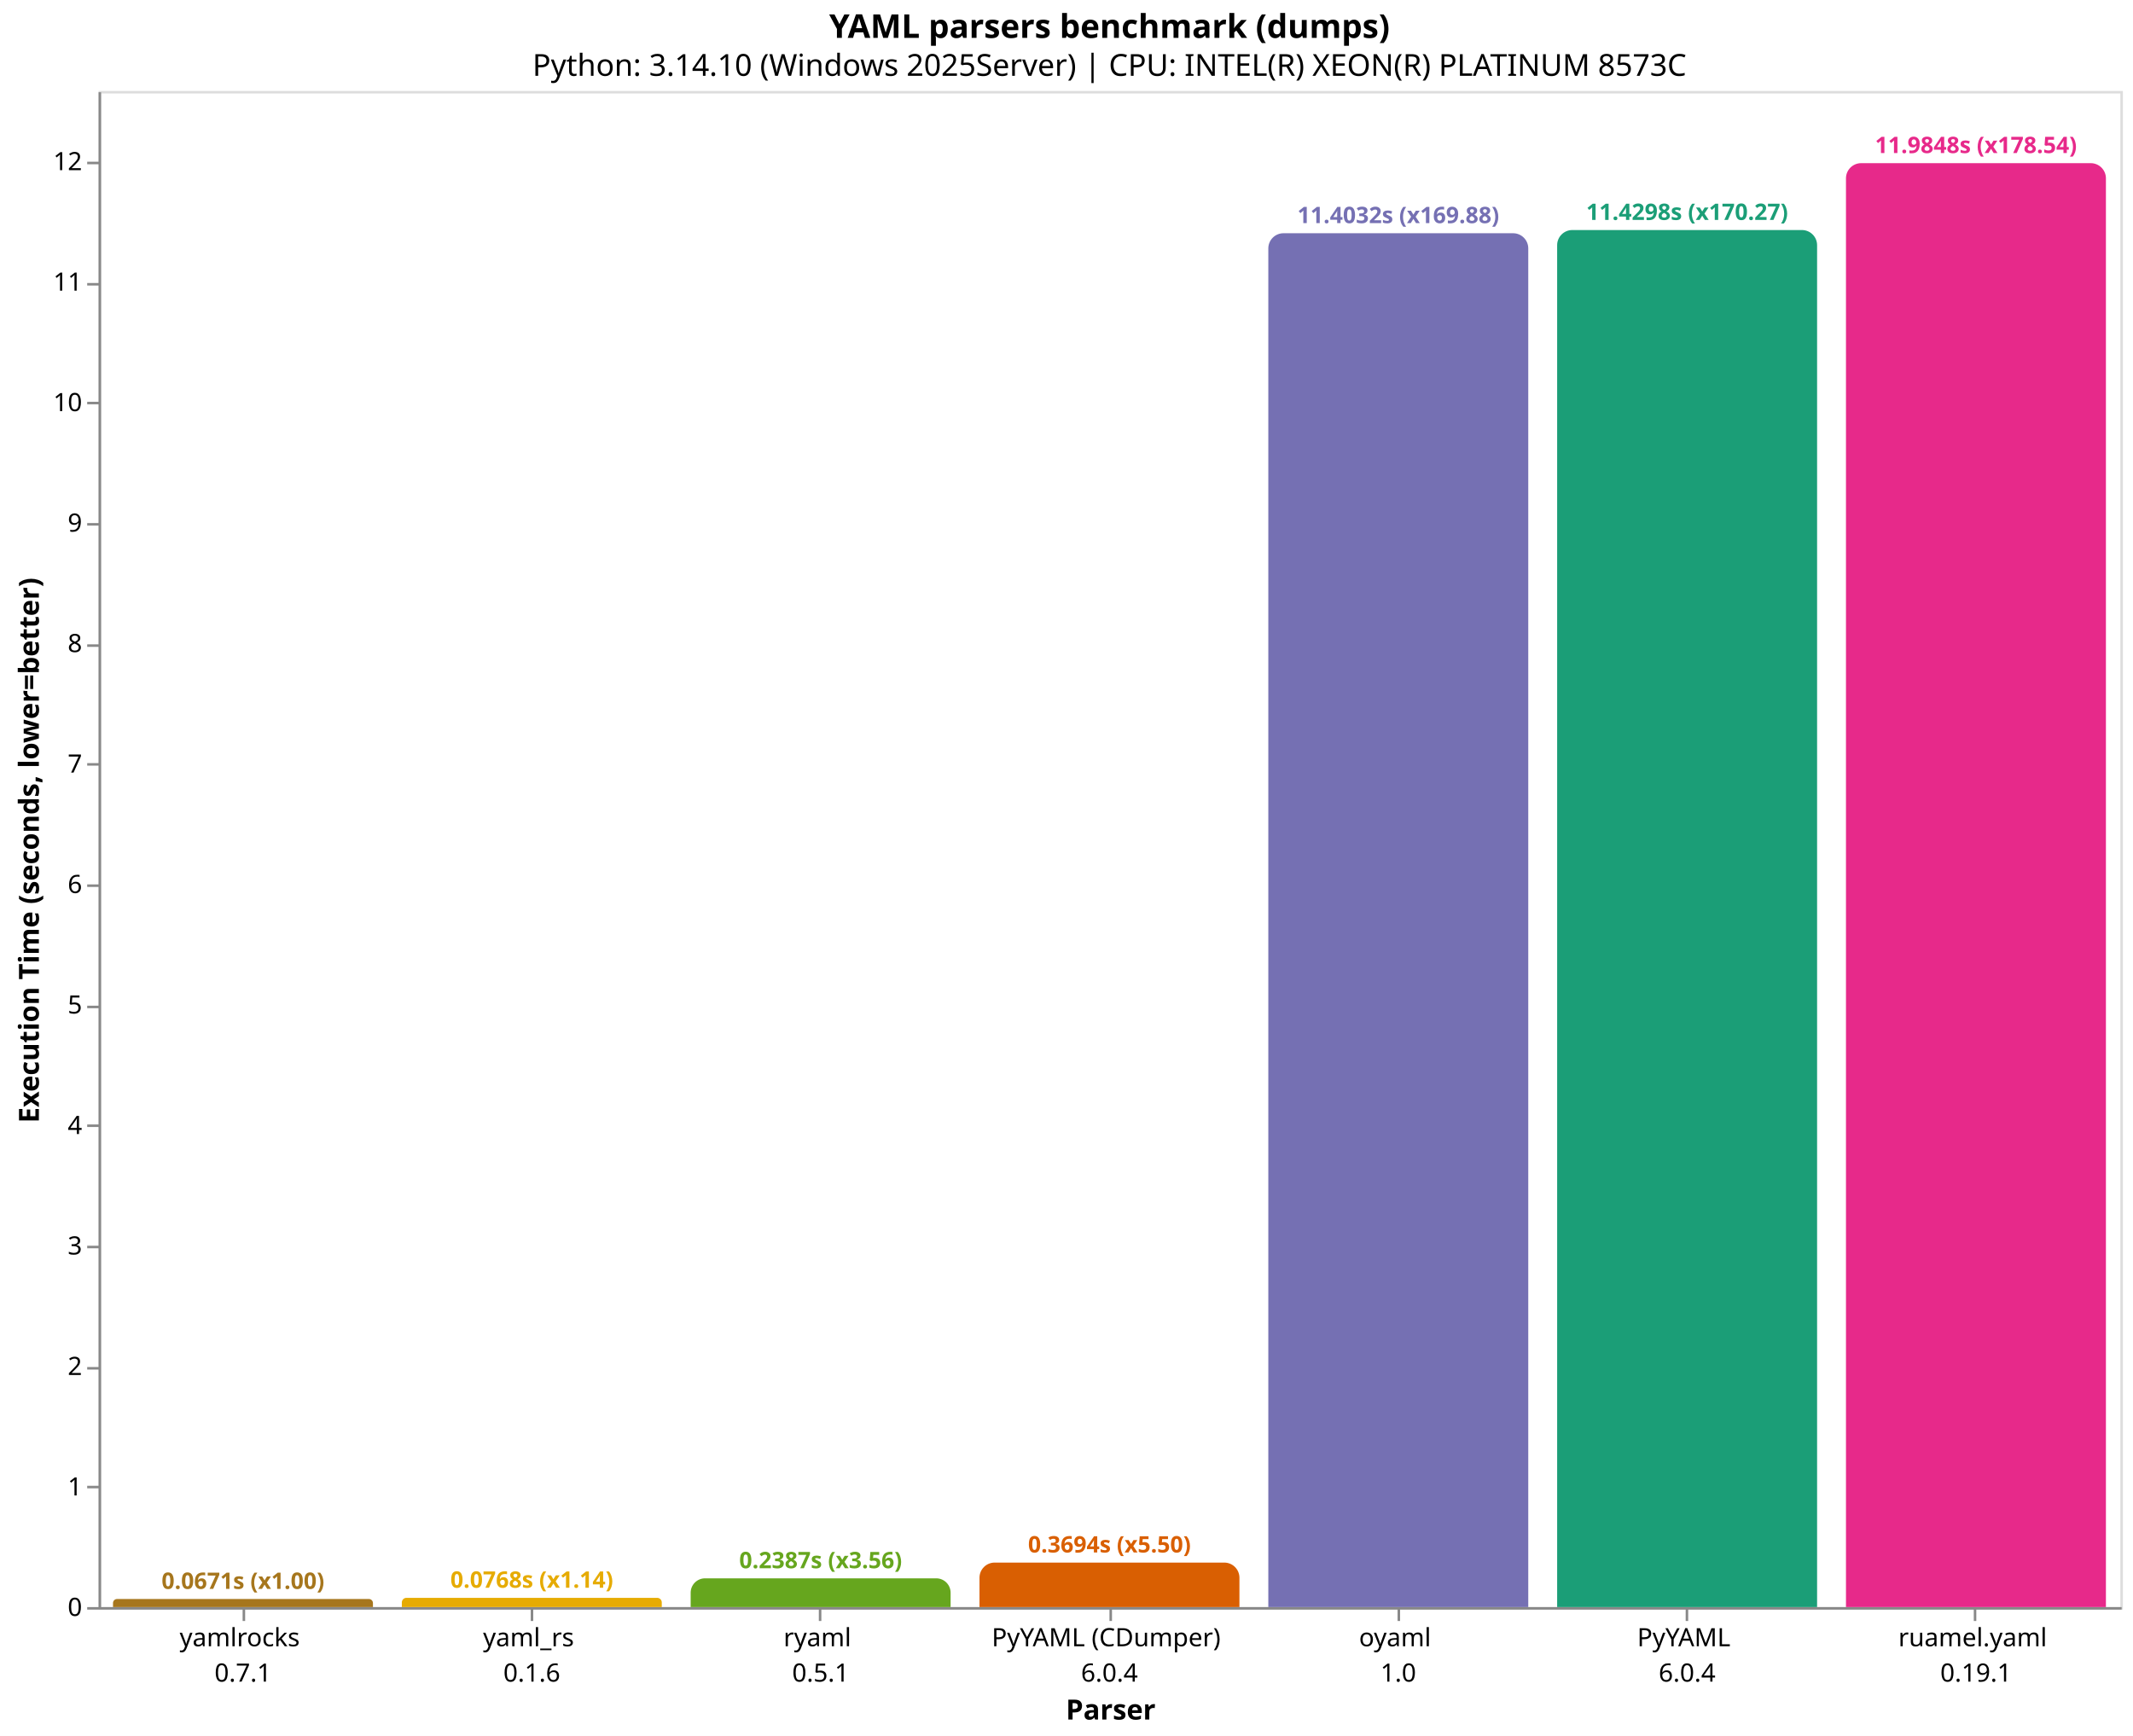
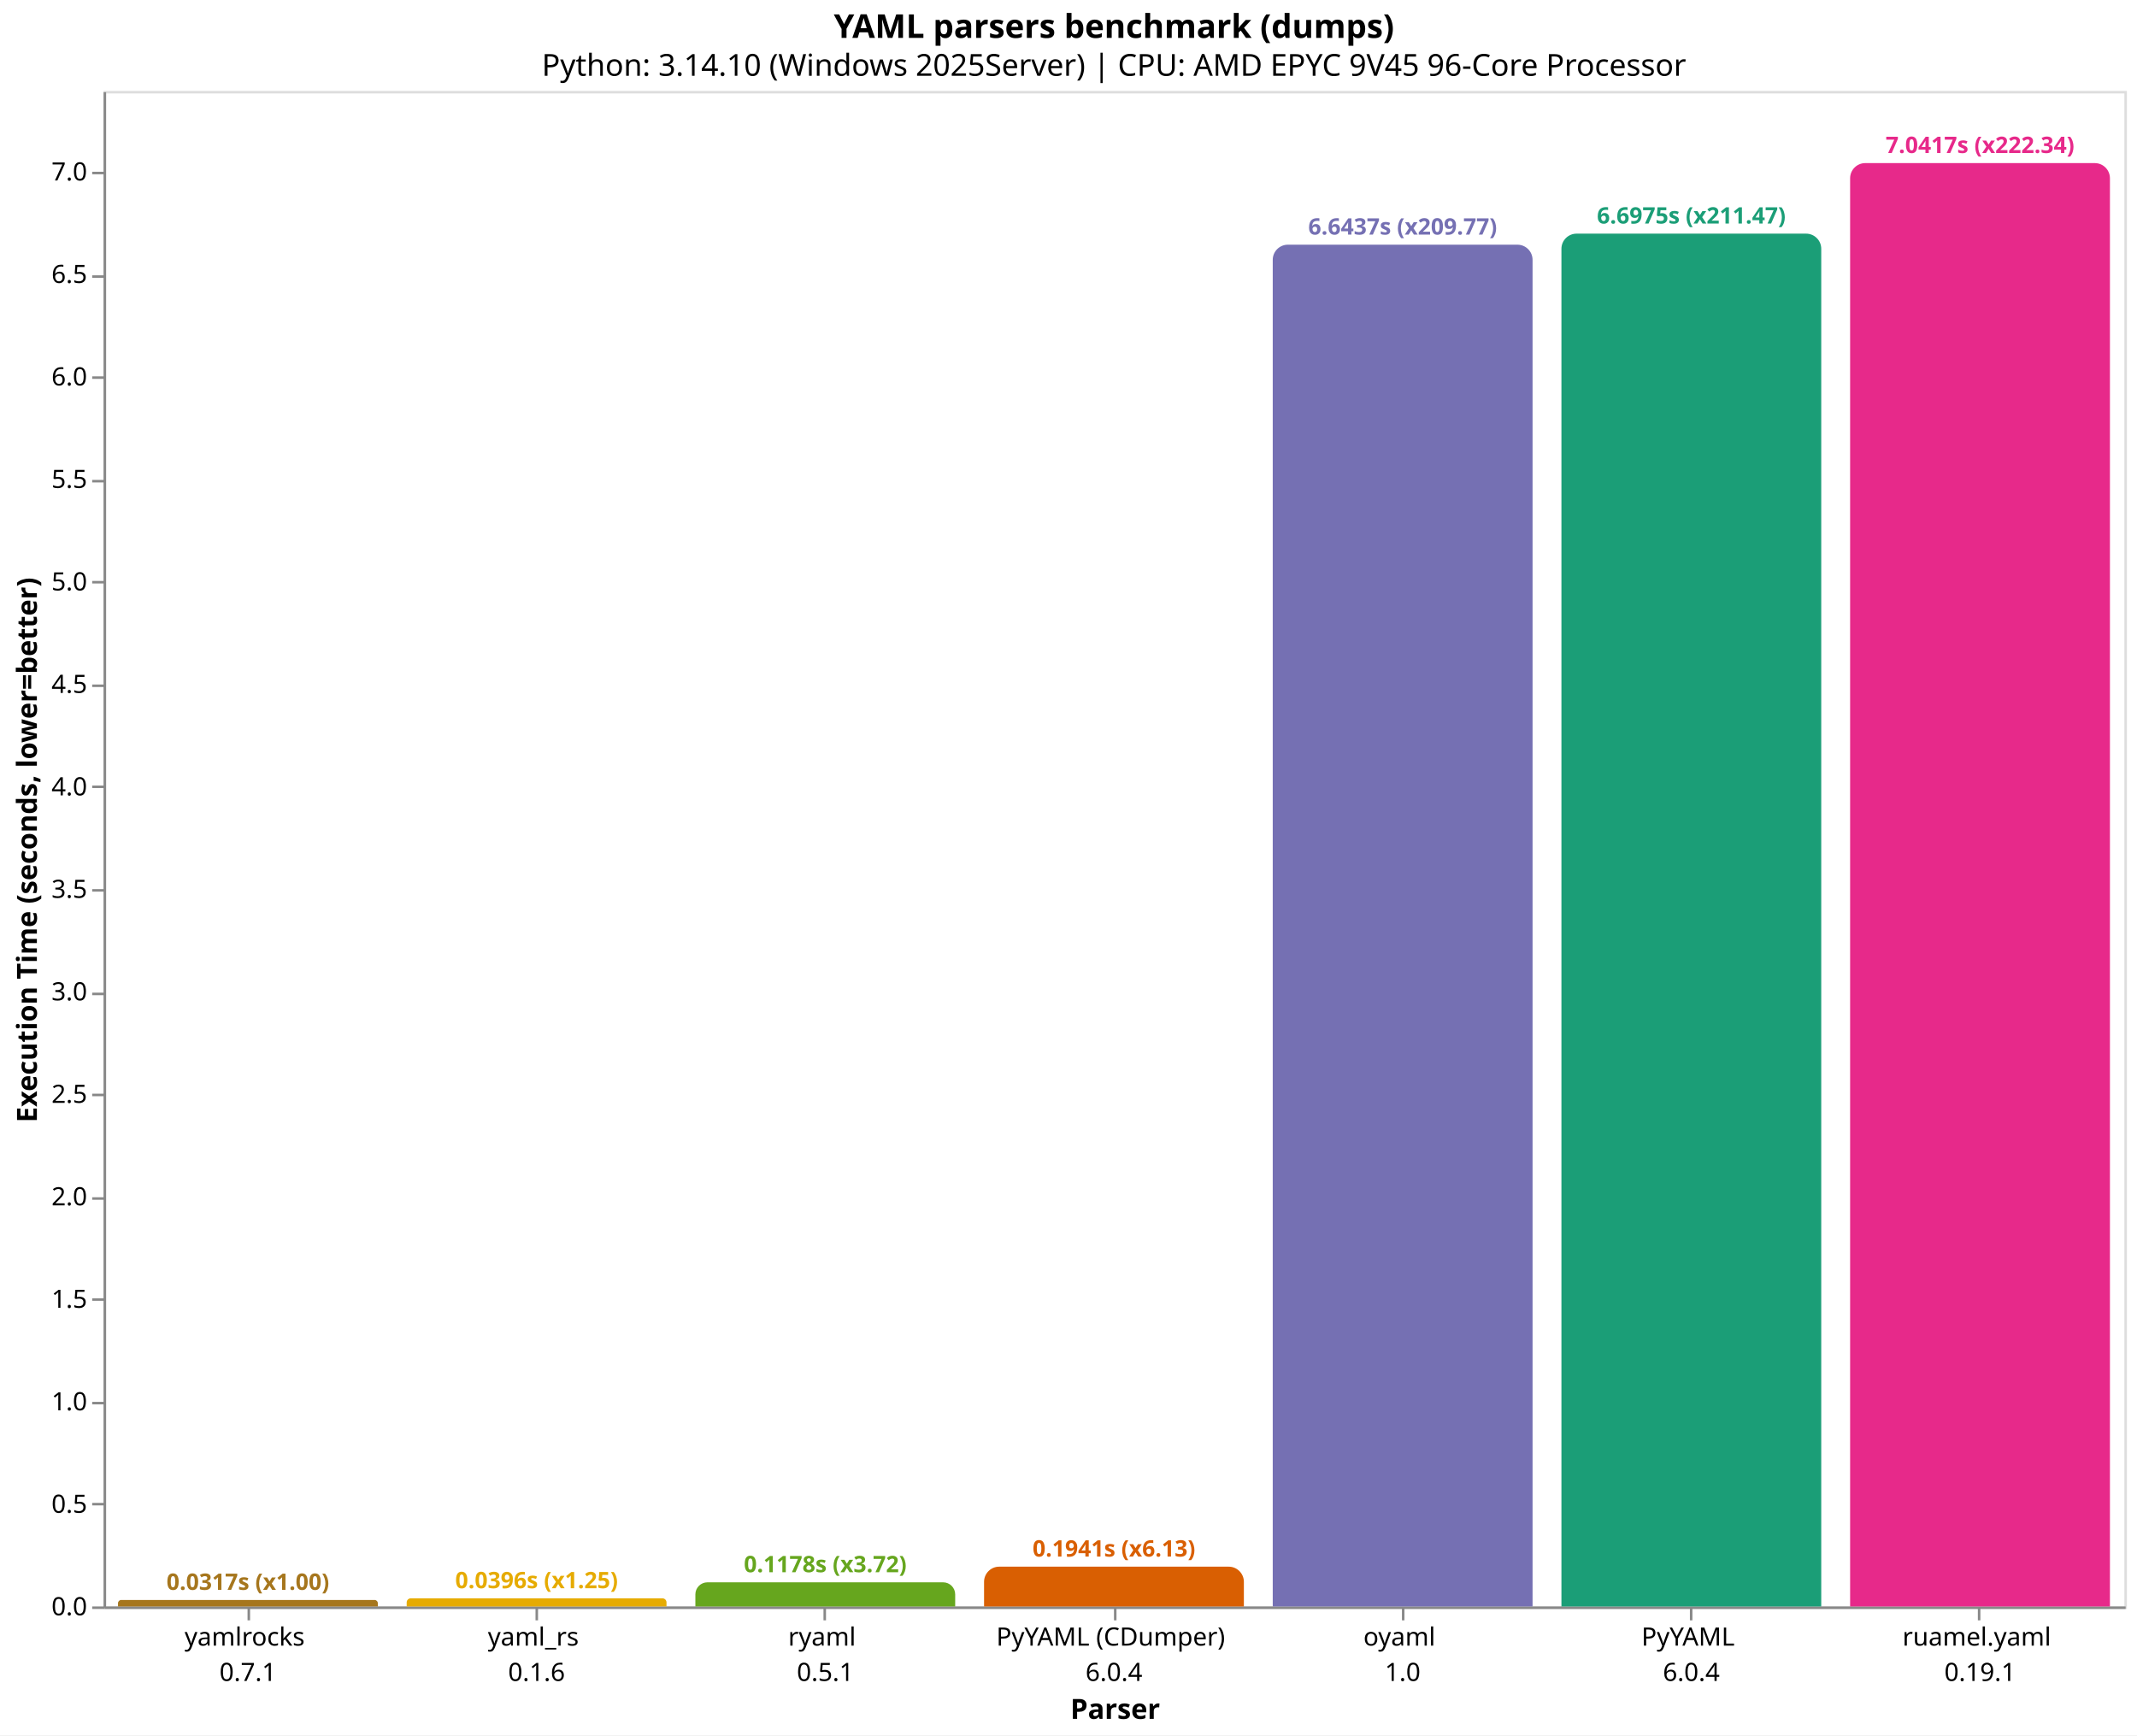
- <svg xmlns="http://www.w3.org/2000/svg" version="1.1" class="marks" width="844" height="687" viewBox="0 0 844 687">
-   <rect width="844" height="687" fill="white" />
-   <g fill="none" stroke-miterlimit="10" transform="translate(39,36)">
+ <svg xmlns="http://www.w3.org/2000/svg" version="1.1" class="marks" width="846" height="687" viewBox="0 0 846 687">
+   <rect width="846" height="687" fill="white" />
+   <g fill="none" stroke-miterlimit="10" transform="translate(41,36)">
    <g class="mark-group role-frame root" role="graphics-object" aria-roledescription="group mark container">
      <g transform="translate(0,0)">
        <path class="background" aria-hidden="true" d="M0.5,0.5h800v600h-800Z" stroke="#ddd" />
        <g>
          <g class="mark-group role-axis" role="graphics-symbol" aria-roledescription="axis" aria-label="X-axis titled 'Parser' for a discrete scale with 7 values: yamlrocks&#10;0.7.1, yaml_rs&#10;0.1.6, ryaml&#10;0.5.1, PyYAML (CDumper)&#10;6.0.4, oyaml&#10;1.0, PyYAML&#10;6.0.4, ruamel.yaml&#10;0.19.1">
            <g transform="translate(0.5,600.5)">
              <path class="background" aria-hidden="true" d="M0,0h0v0h0Z" pointer-events="none" />
              <g>
                <g class="mark-rule role-axis-tick" pointer-events="none">
                  <line transform="translate(57,0)" x2="0" y2="5" stroke="#888" stroke-width="1" opacity="1" />
                  <line transform="translate(171,0)" x2="0" y2="5" stroke="#888" stroke-width="1" opacity="1" />
                  <line transform="translate(285,0)" x2="0" y2="5" stroke="#888" stroke-width="1" opacity="1" />
                  <line transform="translate(400,0)" x2="0" y2="5" stroke="#888" stroke-width="1" opacity="1" />
                  <line transform="translate(514,0)" x2="0" y2="5" stroke="#888" stroke-width="1" opacity="1" />
                  <line transform="translate(628,0)" x2="0" y2="5" stroke="#888" stroke-width="1" opacity="1" />
                  <line transform="translate(742,0)" x2="0" y2="5" stroke="#888" stroke-width="1" opacity="1" />
                </g>
                <g class="mark-text role-axis-label" pointer-events="none">
                  <text text-anchor="middle" transform="translate(56.64286,15)" font-family="sans-serif" font-size="10px" fill="#000" opacity="1">
                    <tspan>yamlrocks</tspan>
                    <tspan x="0" dy="14">0.7.1</tspan>
                  </text>
                  <text text-anchor="middle" transform="translate(170.9286,15)" font-family="sans-serif" font-size="10px" fill="#000" opacity="1">
                    <tspan>yaml_rs</tspan>
                    <tspan x="0" dy="14">0.1.6</tspan>
                  </text>
                  <text text-anchor="middle" transform="translate(285.2143,15)" font-family="sans-serif" font-size="10px" fill="#000" opacity="1">
                    <tspan>ryaml</tspan>
                    <tspan x="0" dy="14">0.5.1</tspan>
                  </text>
                  <text text-anchor="middle" transform="translate(399.5,15)" font-family="sans-serif" font-size="10px" fill="#000" opacity="1">
                    <tspan>PyYAML (CDumper)</tspan>
                    <tspan x="0" dy="14">6.0.4</tspan>
                  </text>
                  <text text-anchor="middle" transform="translate(513.7857,15)" font-family="sans-serif" font-size="10px" fill="#000" opacity="1">
                    <tspan>oyaml</tspan>
                    <tspan x="0" dy="14">1.0</tspan>
                  </text>
                  <text text-anchor="middle" transform="translate(628.0714,15)" font-family="sans-serif" font-size="10px" fill="#000" opacity="1">
                    <tspan>PyYAML</tspan>
                    <tspan x="0" dy="14">6.0.4</tspan>
                  </text>
                  <text text-anchor="middle" transform="translate(742.3571,15)" font-family="sans-serif" font-size="10px" fill="#000" opacity="1">
                    <tspan>ruamel.yaml</tspan>
                    <tspan x="0" dy="14">0.19.1</tspan>
                  </text>
                </g>
                <g class="mark-rule role-axis-domain" pointer-events="none">
                  <line transform="translate(0,0)" x2="800" y2="0" stroke="#888" stroke-width="1" opacity="1" />
                </g>
                <g class="mark-text role-axis-title" pointer-events="none">
                  <text text-anchor="middle" transform="translate(400,44)" font-family="sans-serif" font-size="11px" font-weight="bold" fill="#000" opacity="1">Parser</text>
                </g>
              </g>
              <path class="foreground" aria-hidden="true" d="" pointer-events="none" display="none" />
            </g>
          </g>
-           <g class="mark-group role-axis" role="graphics-symbol" aria-roledescription="axis" aria-label="Y-axis titled 'Execution Time (seconds, lower=better)' for a linear scale with values from 0 to 13">
+           <g class="mark-group role-axis" role="graphics-symbol" aria-roledescription="axis" aria-label="Y-axis titled 'Execution Time (seconds, lower=better)' for a linear scale with values from 0 to 7">
            <g transform="translate(0.5,0.5)">
              <path class="background" aria-hidden="true" d="M0,0h0v0h0Z" pointer-events="none" />
              <g>
                <g class="mark-rule role-axis-tick" pointer-events="none">
                  <line transform="translate(0,600)" x2="-5" y2="0" stroke="#888" stroke-width="1" opacity="1" />
-                   <line transform="translate(0,552)" x2="-5" y2="0" stroke="#888" stroke-width="1" opacity="1" />
-                   <line transform="translate(0,505)" x2="-5" y2="0" stroke="#888" stroke-width="1" opacity="1" />
-                   <line transform="translate(0,457)" x2="-5" y2="0" stroke="#888" stroke-width="1" opacity="1" />
-                   <line transform="translate(0,409)" x2="-5" y2="0" stroke="#888" stroke-width="1" opacity="1" />
-                   <line transform="translate(0,362)" x2="-5" y2="0" stroke="#888" stroke-width="1" opacity="1" />
-                   <line transform="translate(0,314)" x2="-5" y2="0" stroke="#888" stroke-width="1" opacity="1" />
-                   <line transform="translate(0,266)" x2="-5" y2="0" stroke="#888" stroke-width="1" opacity="1" />
-                   <line transform="translate(0,219)" x2="-5" y2="0" stroke="#888" stroke-width="1" opacity="1" />
-                   <line transform="translate(0,171)" x2="-5" y2="0" stroke="#888" stroke-width="1" opacity="1" />
-                   <line transform="translate(0,123)" x2="-5" y2="0" stroke="#888" stroke-width="1" opacity="1" />
-                   <line transform="translate(0,76)" x2="-5" y2="0" stroke="#888" stroke-width="1" opacity="1" />
-                   <line transform="translate(0,28)" x2="-5" y2="0" stroke="#888" stroke-width="1" opacity="1" />
+                   <line transform="translate(0,559)" x2="-5" y2="0" stroke="#888" stroke-width="1" opacity="1" />
+                   <line transform="translate(0,519)" x2="-5" y2="0" stroke="#888" stroke-width="1" opacity="1" />
+                   <line transform="translate(0,478)" x2="-5" y2="0" stroke="#888" stroke-width="1" opacity="1" />
+                   <line transform="translate(0,438)" x2="-5" y2="0" stroke="#888" stroke-width="1" opacity="1" />
+                   <line transform="translate(0,397)" x2="-5" y2="0" stroke="#888" stroke-width="1" opacity="1" />
+                   <line transform="translate(0,357)" x2="-5" y2="0" stroke="#888" stroke-width="1" opacity="1" />
+                   <line transform="translate(0,316)" x2="-5" y2="0" stroke="#888" stroke-width="1" opacity="1" />
+                   <line transform="translate(0,275)" x2="-5" y2="0" stroke="#888" stroke-width="1" opacity="1" />
+                   <line transform="translate(0,235)" x2="-5" y2="0" stroke="#888" stroke-width="1" opacity="1" />
+                   <line transform="translate(0,194)" x2="-5" y2="0" stroke="#888" stroke-width="1" opacity="1" />
+                   <line transform="translate(0,154)" x2="-5" y2="0" stroke="#888" stroke-width="1" opacity="1" />
+                   <line transform="translate(0,113)" x2="-5" y2="0" stroke="#888" stroke-width="1" opacity="1" />
+                   <line transform="translate(0,73)" x2="-5" y2="0" stroke="#888" stroke-width="1" opacity="1" />
+                   <line transform="translate(0,32)" x2="-5" y2="0" stroke="#888" stroke-width="1" opacity="1" />
                </g>
                <g class="mark-text role-axis-label" pointer-events="none">
-                   <text text-anchor="end" transform="translate(-7,603)" font-family="sans-serif" font-size="10px" fill="#000" opacity="1">0</text>
-                   <text text-anchor="end" transform="translate(-7,555.3205)" font-family="sans-serif" font-size="10px" fill="#000" opacity="1">1</text>
-                   <text text-anchor="end" transform="translate(-7,507.6411)" font-family="sans-serif" font-size="10px" fill="#000" opacity="1">2</text>
-                   <text text-anchor="end" transform="translate(-7,459.9616)" font-family="sans-serif" font-size="10px" fill="#000" opacity="1">3</text>
-                   <text text-anchor="end" transform="translate(-7,412.2822)" font-family="sans-serif" font-size="10px" fill="#000" opacity="1">4</text>
-                   <text text-anchor="end" transform="translate(-7,364.6027)" font-family="sans-serif" font-size="10px" fill="#000" opacity="1">5</text>
-                   <text text-anchor="end" transform="translate(-7,316.9233)" font-family="sans-serif" font-size="10px" fill="#000" opacity="1">6</text>
-                   <text text-anchor="end" transform="translate(-7,269.2438)" font-family="sans-serif" font-size="10px" fill="#000" opacity="1">7</text>
-                   <text text-anchor="end" transform="translate(-7,221.5643)" font-family="sans-serif" font-size="10px" fill="#000" opacity="1">8</text>
-                   <text text-anchor="end" transform="translate(-7,173.8849)" font-family="sans-serif" font-size="10px" fill="#000" opacity="1">9</text>
-                   <text text-anchor="end" transform="translate(-7,126.2054)" font-family="sans-serif" font-size="10px" fill="#000" opacity="1">10</text>
-                   <text text-anchor="end" transform="translate(-7,78.52596)" font-family="sans-serif" font-size="10px" fill="#000" opacity="1">11</text>
-                   <text text-anchor="end" transform="translate(-7,30.84651)" font-family="sans-serif" font-size="10px" fill="#000" opacity="1">12</text>
+                   <text text-anchor="end" transform="translate(-7,603)" font-family="sans-serif" font-size="10px" fill="#000" opacity="1">0.0</text>
+                   <text text-anchor="end" transform="translate(-7,562.4253)" font-family="sans-serif" font-size="10px" fill="#000" opacity="1">0.5</text>
+                   <text text-anchor="end" transform="translate(-7,521.8505)" font-family="sans-serif" font-size="10px" fill="#000" opacity="1">1.0</text>
+                   <text text-anchor="end" transform="translate(-7,481.2758)" font-family="sans-serif" font-size="10px" fill="#000" opacity="1">1.5</text>
+                   <text text-anchor="end" transform="translate(-7,440.7011)" font-family="sans-serif" font-size="10px" fill="#000" opacity="1">2.0</text>
+                   <text text-anchor="end" transform="translate(-7,400.1263)" font-family="sans-serif" font-size="10px" fill="#000" opacity="1">2.5</text>
+                   <text text-anchor="end" transform="translate(-7,359.5516)" font-family="sans-serif" font-size="10px" fill="#000" opacity="1">3.0</text>
+                   <text text-anchor="end" transform="translate(-7,318.9768)" font-family="sans-serif" font-size="10px" fill="#000" opacity="1">3.5</text>
+                   <text text-anchor="end" transform="translate(-7,278.4021)" font-family="sans-serif" font-size="10px" fill="#000" opacity="1">4.0</text>
+                   <text text-anchor="end" transform="translate(-7,237.8274)" font-family="sans-serif" font-size="10px" fill="#000" opacity="1">4.5</text>
+                   <text text-anchor="end" transform="translate(-7,197.2526)" font-family="sans-serif" font-size="10px" fill="#000" opacity="1">5.0</text>
+                   <text text-anchor="end" transform="translate(-7,156.6779)" font-family="sans-serif" font-size="10px" fill="#000" opacity="1">5.5</text>
+                   <text text-anchor="end" transform="translate(-7,116.1032)" font-family="sans-serif" font-size="10px" fill="#000" opacity="1">6.0</text>
+                   <text text-anchor="end" transform="translate(-7,75.52843)" font-family="sans-serif" font-size="10px" fill="#000" opacity="1">6.5</text>
+                   <text text-anchor="end" transform="translate(-7,34.9537)" font-family="sans-serif" font-size="10px" fill="#000" opacity="1">7.0</text>
                </g>
                <g class="mark-rule role-axis-domain" pointer-events="none">
                  <line transform="translate(0,600)" x2="0" y2="-600" stroke="#888" stroke-width="1" opacity="1" />
                </g>
                <g class="mark-text role-axis-title" pointer-events="none">
-                   <text text-anchor="middle" transform="translate(-22.12305,300) rotate(-90) translate(0,-2)" font-family="sans-serif" font-size="11px" font-weight="bold" fill="#000" opacity="1">Execution Time (seconds, lower=better)</text>
+                   <text text-anchor="middle" transform="translate(-24.90137,300) rotate(-90) translate(0,-2)" font-family="sans-serif" font-size="11px" font-weight="bold" fill="#000" opacity="1">Execution Time (seconds, lower=better)</text>
                </g>
              </g>
              <path class="foreground" aria-hidden="true" d="" pointer-events="none" display="none" />
            </g>
          </g>
          <g class="mark-group role-scope" role="graphics-object" aria-roledescription="group mark container">
-             <g transform="translate(5.714286,596.7995)">
-               <path class="background" aria-hidden="true" d="M1.6,0L101.257,0C102.14,0,102.857,0.717,102.857,1.6L102.857,3.2C102.857,3.2,102.857,3.2,102.857,3.2L0,3.2C0,3.2,0,3.2,0,3.2L0,1.6C0,0.717,0.717,0,1.6,0Z" />
+             <g transform="translate(5.714286,597.4299)">
+               <path class="background" aria-hidden="true" d="M1.285,0L101.572,0C102.281,0,102.857,0.576,102.857,1.285L102.857,2.57C102.857,2.57,102.857,2.57,102.857,2.57L0,2.57C0,2.57,0,2.57,0,2.57L0,1.285C0,0.576,0.576,0,1.285,0Z" />
              <g clip-path="url(#clip9)">
                <g class="mark-group role-scope" role="graphics-object" aria-roledescription="group mark container">
-                   <g transform="translate(0,-596.7995)">
-                     <path class="background" aria-hidden="true" d="M0,0h102.857v0h-102.857Z" />
-                     <g>
-                       <g class="mark-rect role-mark layer_0_marks" role="graphics-object" aria-roledescription="rect mark container">
-                         <path aria-label="Parser: yamlrocks&#10;0.7.1; Execution Time (seconds, lower=better): 0.0671253333333; parser: yamlrocks; Execution Time (s): 0.0671; Slowdown: 1.00" role="graphics-symbol" aria-roledescription="bar" d="M0,596.8h102.857v3.2h-102.857Z" fill="#a6761d" />
-                       </g>
-                     </g>
-                     <path class="foreground" aria-hidden="true" d="" display="none" />
-                   </g>
-                 </g>
-               </g>
-               <path class="foreground" aria-hidden="true" d="" display="none" />
-             </g>
-             <g transform="translate(120,596.3369)">
-               <path class="background" aria-hidden="true" d="M1.832,0L101.026,0C102.036,0,102.857,0.821,102.857,1.832L102.857,3.663C102.857,3.663,102.857,3.663,102.857,3.663L0,3.663C0,3.663,0,3.663,0,3.663L0,1.832C0,0.821,0.821,0,1.832,0Z" />
+                   <g transform="translate(0,-597.4299)">
+                     <path class="background" aria-hidden="true" d="M0,0h102.857v0h-102.857Z" />
+                     <g>
+                       <g class="mark-rect role-mark layer_0_marks" role="graphics-object" aria-roledescription="rect mark container">
+                         <path aria-label="Parser: yamlrocks&#10;0.7.1; Execution Time (seconds, lower=better): 0.0316712; parser: yamlrocks; Execution Time (s): 0.0317; Slowdown: 1.00" role="graphics-symbol" aria-roledescription="bar" d="M0,597.43h102.857v2.57h-102.857Z" fill="#a6761d" />
+                       </g>
+                     </g>
+                     <path class="foreground" aria-hidden="true" d="" display="none" />
+                   </g>
+                 </g>
+               </g>
+               <path class="foreground" aria-hidden="true" d="" display="none" />
+             </g>
+             <g transform="translate(120,596.7837)">
+               <path class="background" aria-hidden="true" d="M1.608,0L101.249,0C102.137,0,102.857,0.721,102.857,1.608L102.857,3.216C102.857,3.216,102.857,3.216,102.857,3.216L0,3.216C0,3.216,0,3.216,0,3.216L0,1.608C0,0.721,0.721,0,1.608,0Z" />
              <g clip-path="url(#clip10)">
                <g class="mark-group role-scope" role="graphics-object" aria-roledescription="group mark container">
-                   <g transform="translate(0,-596.3369)">
-                     <path class="background" aria-hidden="true" d="M0,0h102.857v0h-102.857Z" />
-                     <g>
-                       <g class="mark-rect role-mark layer_0_marks" role="graphics-object" aria-roledescription="rect mark container">
-                         <path aria-label="Parser: yaml_rs&#10;0.1.6; Execution Time (seconds, lower=better): 0.0768266666667; parser: yaml_rs; Execution Time (s): 0.0768; Slowdown: 1.14" role="graphics-symbol" aria-roledescription="bar" d="M0,596.337h102.857v3.663h-102.857Z" fill="#e6ab02" />
-                       </g>
-                     </g>
-                     <path class="foreground" aria-hidden="true" d="" display="none" />
-                   </g>
-                 </g>
-               </g>
-               <path class="foreground" aria-hidden="true" d="" display="none" />
-             </g>
-             <g transform="translate(234.2857,588.6169)">
-               <path class="background" aria-hidden="true" d="M5.692,0L97.166,0C100.307,0,102.857,2.55,102.857,5.692L102.857,11.383C102.857,11.383,102.857,11.383,102.857,11.383L0,11.383C0,11.383,0,11.383,0,11.383L0,5.692C0,2.55,2.55,0,5.692,0Z" />
+                   <g transform="translate(0,-596.7837)">
+                     <path class="background" aria-hidden="true" d="M0,0h102.857v0h-102.857Z" />
+                     <g>
+                       <g class="mark-rect role-mark layer_0_marks" role="graphics-object" aria-roledescription="rect mark container">
+                         <path aria-label="Parser: yaml_rs&#10;0.1.6; Execution Time (seconds, lower=better): 0.0396346; parser: yaml_rs; Execution Time (s): 0.0396; Slowdown: 1.25" role="graphics-symbol" aria-roledescription="bar" d="M0,596.784h102.857v3.216h-102.857Z" fill="#e6ab02" />
+                       </g>
+                     </g>
+                     <path class="foreground" aria-hidden="true" d="" display="none" />
+                   </g>
+                 </g>
+               </g>
+               <path class="foreground" aria-hidden="true" d="" display="none" />
+             </g>
+             <g transform="translate(234.2857,590.4444)">
+               <path class="background" aria-hidden="true" d="M4.778,0L98.079,0C100.716,0,102.857,2.141,102.857,4.778L102.857,9.556C102.857,9.556,102.857,9.556,102.857,9.556L0,9.556C0,9.556,0,9.556,0,9.556L0,4.778C0,2.141,2.141,0,4.778,0Z" />
              <g clip-path="url(#clip11)">
                <g class="mark-group role-scope" role="graphics-object" aria-roledescription="group mark container">
-                   <g transform="translate(0,-588.6169)">
-                     <path class="background" aria-hidden="true" d="M0,0h102.857v0h-102.857Z" />
-                     <g>
-                       <g class="mark-rect role-mark layer_0_marks" role="graphics-object" aria-roledescription="rect mark container">
-                         <path aria-label="Parser: ryaml&#10;0.5.1; Execution Time (seconds, lower=better): 0.2387425; parser: ryaml; Execution Time (s): 0.2387; Slowdown: 3.56" role="graphics-symbol" aria-roledescription="bar" d="M0,588.617h102.857v11.383h-102.857Z" fill="#66a61e" />
-                       </g>
-                     </g>
-                     <path class="foreground" aria-hidden="true" d="" display="none" />
-                   </g>
-                 </g>
-               </g>
-               <path class="foreground" aria-hidden="true" d="" display="none" />
-             </g>
-             <g transform="translate(348.5714,582.3852)">
-               <path class="background" aria-hidden="true" d="M6,0L96.857,0C100.169,0,102.857,2.689,102.857,6L102.857,17.615C102.857,17.615,102.857,17.615,102.857,17.615L0,17.615C0,17.615,0,17.615,0,17.615L0,6C0,2.689,2.689,0,6,0Z" />
+                   <g transform="translate(0,-590.4444)">
+                     <path class="background" aria-hidden="true" d="M0,0h102.857v0h-102.857Z" />
+                     <g>
+                       <g class="mark-rect role-mark layer_0_marks" role="graphics-object" aria-roledescription="rect mark container">
+                         <path aria-label="Parser: ryaml&#10;0.5.1; Execution Time (seconds, lower=better): 0.117752633333; parser: ryaml; Execution Time (s): 0.1178; Slowdown: 3.72" role="graphics-symbol" aria-roledescription="bar" d="M0,590.444h102.857v9.556h-102.857Z" fill="#66a61e" />
+                       </g>
+                     </g>
+                     <path class="foreground" aria-hidden="true" d="" display="none" />
+                   </g>
+                 </g>
+               </g>
+               <path class="foreground" aria-hidden="true" d="" display="none" />
+             </g>
+             <g transform="translate(348.5714,584.252)">
+               <path class="background" aria-hidden="true" d="M6,0L96.857,0C100.169,0,102.857,2.689,102.857,6L102.857,15.748C102.857,15.748,102.857,15.748,102.857,15.748L0,15.748C0,15.748,0,15.748,0,15.748L0,6C0,2.689,2.689,0,6,0Z" />
              <g clip-path="url(#clip12)">
                <g class="mark-group role-scope" role="graphics-object" aria-roledescription="group mark container">
-                   <g transform="translate(0,-582.3852)">
-                     <path class="background" aria-hidden="true" d="M0,0h102.857v0h-102.857Z" />
-                     <g>
-                       <g class="mark-rect role-mark layer_0_marks" role="graphics-object" aria-roledescription="rect mark container">
-                         <path aria-label="Parser: PyYAML (CDumper)&#10;6.0.4; Execution Time (seconds, lower=better): 0.3694412; parser: PyYAML (CDumper); Execution Time (s): 0.3694; Slowdown: 5.50" role="graphics-symbol" aria-roledescription="bar" d="M0,582.385h102.857v17.615h-102.857Z" fill="#d95f02" />
-                       </g>
-                     </g>
-                     <path class="foreground" aria-hidden="true" d="" display="none" />
-                   </g>
-                 </g>
-               </g>
-               <path class="foreground" aria-hidden="true" d="" display="none" />
-             </g>
-             <g transform="translate(462.8571,56.30225)">
-               <path class="background" aria-hidden="true" d="M6,0L96.857,0C100.169,0,102.857,2.689,102.857,6L102.857,543.698C102.857,543.698,102.857,543.698,102.857,543.698L0,543.698C0,543.698,0,543.698,0,543.698L0,6C0,2.689,2.689,0,6,0Z" />
+                   <g transform="translate(0,-584.252)">
+                     <path class="background" aria-hidden="true" d="M0,0h102.857v0h-102.857Z" />
+                     <g>
+                       <g class="mark-rect role-mark layer_0_marks" role="graphics-object" aria-roledescription="rect mark container">
+                         <path aria-label="Parser: PyYAML (CDumper)&#10;6.0.4; Execution Time (seconds, lower=better): 0.194062133333; parser: PyYAML (CDumper); Execution Time (s): 0.1941; Slowdown: 6.13" role="graphics-symbol" aria-roledescription="bar" d="M0,584.252h102.857v15.748h-102.857Z" fill="#d95f02" />
+                       </g>
+                     </g>
+                     <path class="foreground" aria-hidden="true" d="" display="none" />
+                   </g>
+                 </g>
+               </g>
+               <path class="foreground" aria-hidden="true" d="" display="none" />
+             </g>
+             <g transform="translate(462.8571,60.87102)">
+               <path class="background" aria-hidden="true" d="M6,0L96.857,0C100.169,0,102.857,2.689,102.857,6L102.857,539.129C102.857,539.129,102.857,539.129,102.857,539.129L0,539.129C0,539.129,0,539.129,0,539.129L0,6C0,2.689,2.689,0,6,0Z" />
              <g clip-path="url(#clip13)">
                <g class="mark-group role-scope" role="graphics-object" aria-roledescription="group mark container">
-                   <g transform="translate(0,-56.30225)">
-                     <path class="background" aria-hidden="true" d="M0,0h102.857v0h-102.857Z" />
-                     <g>
-                       <g class="mark-rect role-mark layer_0_marks" role="graphics-object" aria-roledescription="rect mark container">
-                         <path aria-label="Parser: oyaml&#10;1.0; Execution Time (seconds, lower=better): 11.4031864667; parser: oyaml; Execution Time (s): 11.4032; Slowdown: 169.88" role="graphics-symbol" aria-roledescription="bar" d="M0,56.302h102.857v543.698h-102.857Z" fill="#7570b3" />
-                       </g>
-                     </g>
-                     <path class="foreground" aria-hidden="true" d="" display="none" />
-                   </g>
-                 </g>
-               </g>
-               <path class="foreground" aria-hidden="true" d="" display="none" />
-             </g>
-             <g transform="translate(577.1429,55.03548)">
-               <path class="background" aria-hidden="true" d="M6,0L96.857,0C100.169,0,102.857,2.689,102.857,6L102.857,544.965C102.857,544.965,102.857,544.965,102.857,544.965L0,544.965C0,544.965,0,544.965,0,544.965L0,6C0,2.689,2.689,0,6,0Z" />
+                   <g transform="translate(0,-60.87102)">
+                     <path class="background" aria-hidden="true" d="M0,0h102.857v0h-102.857Z" />
+                     <g>
+                       <g class="mark-rect role-mark layer_0_marks" role="graphics-object" aria-roledescription="rect mark container">
+                         <path aria-label="Parser: oyaml&#10;1.0; Execution Time (seconds, lower=better): 6.6436536; parser: oyaml; Execution Time (s): 6.6437; Slowdown: 209.77" role="graphics-symbol" aria-roledescription="bar" d="M0,60.871h102.857v539.129h-102.857Z" fill="#7570b3" />
+                       </g>
+                     </g>
+                     <path class="foreground" aria-hidden="true" d="" display="none" />
+                   </g>
+                 </g>
+               </g>
+               <path class="foreground" aria-hidden="true" d="" display="none" />
+             </g>
+             <g transform="translate(577.1429,56.50116)">
+               <path class="background" aria-hidden="true" d="M6,0L96.857,0C100.169,0,102.857,2.689,102.857,6L102.857,543.499C102.857,543.499,102.857,543.499,102.857,543.499L0,543.499C0,543.499,0,543.499,0,543.499L0,6C0,2.689,2.689,0,6,0Z" />
              <g clip-path="url(#clip14)">
                <g class="mark-group role-scope" role="graphics-object" aria-roledescription="group mark container">
-                   <g transform="translate(0,-55.03548)">
-                     <path class="background" aria-hidden="true" d="M0,0h102.857v0h-102.857Z" />
-                     <g>
-                       <g class="mark-rect role-mark layer_0_marks" role="graphics-object" aria-roledescription="rect mark container">
-                         <path aria-label="Parser: PyYAML&#10;6.0.4; Execution Time (seconds, lower=better): 11.4297549; parser: PyYAML; Execution Time (s): 11.4298; Slowdown: 170.27" role="graphics-symbol" aria-roledescription="bar" d="M0,55.035h102.857v544.965h-102.857Z" fill="#1b9e77" />
+                   <g transform="translate(0,-56.50116)">
+                     <path class="background" aria-hidden="true" d="M0,0h102.857v0h-102.857Z" />
+                     <g>
+                       <g class="mark-rect role-mark layer_0_marks" role="graphics-object" aria-roledescription="rect mark container">
+                         <path aria-label="Parser: PyYAML&#10;6.0.4; Execution Time (seconds, lower=better): 6.69750303333; parser: PyYAML; Execution Time (s): 6.6975; Slowdown: 211.47" role="graphics-symbol" aria-roledescription="bar" d="M0,56.501h102.857v543.499h-102.857Z" fill="#1b9e77" />
                      </g>
                    </g>
                    <path class="foreground" aria-hidden="true" d="" display="none" />
                  </g>
                </g>
              </g>
              <path class="foreground" aria-hidden="true" d="" display="none" />
            </g>
            <g transform="translate(691.4286,28.57143)">
              <path class="background" aria-hidden="true" d="M6,0L96.857,0C100.169,0,102.857,2.689,102.857,6L102.857,571.429C102.857,571.429,102.857,571.429,102.857,571.429L0,571.429C0,571.429,0,571.429,0,571.429L0,6C0,2.689,2.689,0,6,0Z" />
              <g clip-path="url(#clip15)">
                <g class="mark-group role-scope" role="graphics-object" aria-roledescription="group mark container">
                  <g transform="translate(0,-28.57143)">
                    <path class="background" aria-hidden="true" d="M0,0h102.857v0h-102.857Z" />
                    <g>
                      <g class="mark-rect role-mark layer_0_marks" role="graphics-object" aria-roledescription="rect mark container">
-                         <path aria-label="Parser: ruamel.yaml&#10;0.19.1; Execution Time (seconds, lower=better): 11.9847959333; parser: ruamel.yaml; Execution Time (s): 11.9848; Slowdown: 178.54" role="graphics-symbol" aria-roledescription="bar" d="M0,28.571h102.857v571.429h-102.857Z" fill="#e7298a" />
+                         <path aria-label="Parser: ruamel.yaml&#10;0.19.1; Execution Time (seconds, lower=better): 7.04167946667; parser: ruamel.yaml; Execution Time (s): 7.0417; Slowdown: 222.34" role="graphics-symbol" aria-roledescription="bar" d="M0,28.571h102.857v571.429h-102.857Z" fill="#e7298a" />
                      </g>
                    </g>
                    <path class="foreground" aria-hidden="true" d="" display="none" />
                  </g>
                </g>
              </g>
              <path class="foreground" aria-hidden="true" d="" display="none" />
            </g>
          </g>
          <g class="mark-text role-mark layer_1_marks" role="graphics-object" aria-roledescription="text mark container">
-             <text aria-label="Parser: yamlrocks&#10;0.7.1; Execution Time (seconds, lower=better): 0.0671253333333; parser: yamlrocks; label: 0.0671s (x1.00); Execution Time (s): 0.0671; Slowdown: 1.00" role="graphics-symbol" aria-roledescription="text mark" text-anchor="middle" transform="translate(57.14286,592.7995)" font-family="sans-serif" font-size="9px" font-weight="bold" fill="#a6761d">0.0671s (x1.00)</text>
-             <text aria-label="Parser: yaml_rs&#10;0.1.6; Execution Time (seconds, lower=better): 0.0768266666667; parser: yaml_rs; label: 0.0768s (x1.14); Execution Time (s): 0.0768; Slowdown: 1.14" role="graphics-symbol" aria-roledescription="text mark" text-anchor="middle" transform="translate(171.4286,592.3369)" font-family="sans-serif" font-size="9px" font-weight="bold" fill="#e6ab02">0.0768s (x1.14)</text>
-             <text aria-label="Parser: ryaml&#10;0.5.1; Execution Time (seconds, lower=better): 0.2387425; parser: ryaml; label: 0.2387s (x3.56); Execution Time (s): 0.2387; Slowdown: 3.56" role="graphics-symbol" aria-roledescription="text mark" text-anchor="middle" transform="translate(285.7143,584.6169)" font-family="sans-serif" font-size="9px" font-weight="bold" fill="#66a61e">0.2387s (x3.56)</text>
-             <text aria-label="Parser: PyYAML (CDumper)&#10;6.0.4; Execution Time (seconds, lower=better): 0.3694412; parser: PyYAML (CDumper); label: 0.3694s (x5.50); Execution Time (s): 0.3694; Slowdown: 5.50" role="graphics-symbol" aria-roledescription="text mark" text-anchor="middle" transform="translate(400,578.3852)" font-family="sans-serif" font-size="9px" font-weight="bold" fill="#d95f02">0.3694s (x5.50)</text>
-             <text aria-label="Parser: oyaml&#10;1.0; Execution Time (seconds, lower=better): 11.4031864667; parser: oyaml; label: 11.4032s (x169.88); Execution Time (s): 11.4032; Slowdown: 169.88" role="graphics-symbol" aria-roledescription="text mark" text-anchor="middle" transform="translate(514.2857,52.30225)" font-family="sans-serif" font-size="9px" font-weight="bold" fill="#7570b3">11.4032s (x169.88)</text>
-             <text aria-label="Parser: PyYAML&#10;6.0.4; Execution Time (seconds, lower=better): 11.4297549; parser: PyYAML; label: 11.4298s (x170.27); Execution Time (s): 11.4298; Slowdown: 170.27" role="graphics-symbol" aria-roledescription="text mark" text-anchor="middle" transform="translate(628.5714,51.03548)" font-family="sans-serif" font-size="9px" font-weight="bold" fill="#1b9e77">11.4298s (x170.27)</text>
-             <text aria-label="Parser: ruamel.yaml&#10;0.19.1; Execution Time (seconds, lower=better): 11.9847959333; parser: ruamel.yaml; label: 11.9848s (x178.54); Execution Time (s): 11.9848; Slowdown: 178.54" role="graphics-symbol" aria-roledescription="text mark" text-anchor="middle" transform="translate(742.8571,24.57143)" font-family="sans-serif" font-size="9px" font-weight="bold" fill="#e7298a">11.9848s (x178.54)</text>
+             <text aria-label="Parser: yamlrocks&#10;0.7.1; Execution Time (seconds, lower=better): 0.0316712; parser: yamlrocks; label: 0.0317s (x1.00); Execution Time (s): 0.0317; Slowdown: 1.00" role="graphics-symbol" aria-roledescription="text mark" text-anchor="middle" transform="translate(57.14286,593.4299)" font-family="sans-serif" font-size="9px" font-weight="bold" fill="#a6761d">0.0317s (x1.00)</text>
+             <text aria-label="Parser: yaml_rs&#10;0.1.6; Execution Time (seconds, lower=better): 0.0396346; parser: yaml_rs; label: 0.0396s (x1.25); Execution Time (s): 0.0396; Slowdown: 1.25" role="graphics-symbol" aria-roledescription="text mark" text-anchor="middle" transform="translate(171.4286,592.7837)" font-family="sans-serif" font-size="9px" font-weight="bold" fill="#e6ab02">0.0396s (x1.25)</text>
+             <text aria-label="Parser: ryaml&#10;0.5.1; Execution Time (seconds, lower=better): 0.117752633333; parser: ryaml; label: 0.1178s (x3.72); Execution Time (s): 0.1178; Slowdown: 3.72" role="graphics-symbol" aria-roledescription="text mark" text-anchor="middle" transform="translate(285.7143,586.4444)" font-family="sans-serif" font-size="9px" font-weight="bold" fill="#66a61e">0.1178s (x3.72)</text>
+             <text aria-label="Parser: PyYAML (CDumper)&#10;6.0.4; Execution Time (seconds, lower=better): 0.194062133333; parser: PyYAML (CDumper); label: 0.1941s (x6.13); Execution Time (s): 0.1941; Slowdown: 6.13" role="graphics-symbol" aria-roledescription="text mark" text-anchor="middle" transform="translate(400,580.252)" font-family="sans-serif" font-size="9px" font-weight="bold" fill="#d95f02">0.1941s (x6.13)</text>
+             <text aria-label="Parser: oyaml&#10;1.0; Execution Time (seconds, lower=better): 6.6436536; parser: oyaml; label: 6.6437s (x209.77); Execution Time (s): 6.6437; Slowdown: 209.77" role="graphics-symbol" aria-roledescription="text mark" text-anchor="middle" transform="translate(514.2857,56.87102)" font-family="sans-serif" font-size="9px" font-weight="bold" fill="#7570b3">6.6437s (x209.77)</text>
+             <text aria-label="Parser: PyYAML&#10;6.0.4; Execution Time (seconds, lower=better): 6.69750303333; parser: PyYAML; label: 6.6975s (x211.47); Execution Time (s): 6.6975; Slowdown: 211.47" role="graphics-symbol" aria-roledescription="text mark" text-anchor="middle" transform="translate(628.5714,52.50116)" font-family="sans-serif" font-size="9px" font-weight="bold" fill="#1b9e77">6.6975s (x211.47)</text>
+             <text aria-label="Parser: ruamel.yaml&#10;0.19.1; Execution Time (seconds, lower=better): 7.04167946667; parser: ruamel.yaml; label: 7.0417s (x222.34); Execution Time (s): 7.0417; Slowdown: 222.34" role="graphics-symbol" aria-roledescription="text mark" text-anchor="middle" transform="translate(742.8571,24.57143)" font-family="sans-serif" font-size="9px" font-weight="bold" fill="#e7298a">7.0417s (x222.34)</text>
          </g>
          <g class="mark-group role-title">
            <g transform="translate(400,-31)">
              <path class="background" aria-hidden="true" d="M0,0h0v0h0Z" pointer-events="none" />
              <g>
                <g class="mark-text role-title-text" role="graphics-symbol" aria-roledescription="title" aria-label="Title text 'YAML parsers benchmark (dumps)'" pointer-events="none">
                  <text text-anchor="middle" transform="translate(0,10)" font-family="sans-serif" font-size="13px" font-weight="bold" fill="#000" opacity="1">YAML parsers benchmark (dumps)</text>
                </g>
-                 <g class="mark-text role-title-subtitle" role="graphics-symbol" aria-roledescription="subtitle" aria-label="Subtitle text 'Python: 3.14.10 (Windows 2025Server) | CPU: INTEL(R) XEON(R) PLATINUM 8573C'" pointer-events="none">
-                   <text text-anchor="middle" transform="translate(0,25)" font-family="sans-serif" font-size="12px" fill="#000" opacity="1">Python: 3.14.10 (Windows 2025Server) | CPU: INTEL(R) XEON(R) PLATINUM 8573C</text>
+                 <g class="mark-text role-title-subtitle" role="graphics-symbol" aria-roledescription="subtitle" aria-label="Subtitle text 'Python: 3.14.10 (Windows 2025Server) | CPU: AMD EPYC 9V45 96-Core Processor'" pointer-events="none">
+                   <text text-anchor="middle" transform="translate(0,25)" font-family="sans-serif" font-size="12px" fill="#000" opacity="1">Python: 3.14.10 (Windows 2025Server) | CPU: AMD EPYC 9V45 96-Core Processor</text>
                </g>
              </g>
              <path class="foreground" aria-hidden="true" d="" pointer-events="none" display="none" />
            </g>
          </g>
        </g>
        <path class="foreground" aria-hidden="true" d="" display="none" />
      </g>
    </g>
  </g>
  <defs>
    <clipPath id="clip9">
-       <path d="M1.6,0L101.257,0C102.14,0,102.857,0.717,102.857,1.6L102.857,3.2C102.857,3.2,102.857,3.2,102.857,3.2L0,3.2C0,3.2,0,3.2,0,3.2L0,1.6C0,0.717,0.717,0,1.6,0Z" />
+       <path d="M1.285,0L101.572,0C102.281,0,102.857,0.576,102.857,1.285L102.857,2.57C102.857,2.57,102.857,2.57,102.857,2.57L0,2.57C0,2.57,0,2.57,0,2.57L0,1.285C0,0.576,0.576,0,1.285,0Z" />
    </clipPath>
    <clipPath id="clip10">
-       <path d="M1.832,0L101.026,0C102.036,0,102.857,0.821,102.857,1.832L102.857,3.663C102.857,3.663,102.857,3.663,102.857,3.663L0,3.663C0,3.663,0,3.663,0,3.663L0,1.832C0,0.821,0.821,0,1.832,0Z" />
+       <path d="M1.608,0L101.249,0C102.137,0,102.857,0.721,102.857,1.608L102.857,3.216C102.857,3.216,102.857,3.216,102.857,3.216L0,3.216C0,3.216,0,3.216,0,3.216L0,1.608C0,0.721,0.721,0,1.608,0Z" />
    </clipPath>
    <clipPath id="clip11">
-       <path d="M5.692,0L97.166,0C100.307,0,102.857,2.55,102.857,5.692L102.857,11.383C102.857,11.383,102.857,11.383,102.857,11.383L0,11.383C0,11.383,0,11.383,0,11.383L0,5.692C0,2.55,2.55,0,5.692,0Z" />
+       <path d="M4.778,0L98.079,0C100.716,0,102.857,2.141,102.857,4.778L102.857,9.556C102.857,9.556,102.857,9.556,102.857,9.556L0,9.556C0,9.556,0,9.556,0,9.556L0,4.778C0,2.141,2.141,0,4.778,0Z" />
    </clipPath>
    <clipPath id="clip12">
-       <path d="M6,0L96.857,0C100.169,0,102.857,2.689,102.857,6L102.857,17.615C102.857,17.615,102.857,17.615,102.857,17.615L0,17.615C0,17.615,0,17.615,0,17.615L0,6C0,2.689,2.689,0,6,0Z" />
+       <path d="M6,0L96.857,0C100.169,0,102.857,2.689,102.857,6L102.857,15.748C102.857,15.748,102.857,15.748,102.857,15.748L0,15.748C0,15.748,0,15.748,0,15.748L0,6C0,2.689,2.689,0,6,0Z" />
    </clipPath>
    <clipPath id="clip13">
-       <path d="M6,0L96.857,0C100.169,0,102.857,2.689,102.857,6L102.857,543.698C102.857,543.698,102.857,543.698,102.857,543.698L0,543.698C0,543.698,0,543.698,0,543.698L0,6C0,2.689,2.689,0,6,0Z" />
+       <path d="M6,0L96.857,0C100.169,0,102.857,2.689,102.857,6L102.857,539.129C102.857,539.129,102.857,539.129,102.857,539.129L0,539.129C0,539.129,0,539.129,0,539.129L0,6C0,2.689,2.689,0,6,0Z" />
    </clipPath>
    <clipPath id="clip14">
-       <path d="M6,0L96.857,0C100.169,0,102.857,2.689,102.857,6L102.857,544.965C102.857,544.965,102.857,544.965,102.857,544.965L0,544.965C0,544.965,0,544.965,0,544.965L0,6C0,2.689,2.689,0,6,0Z" />
+       <path d="M6,0L96.857,0C100.169,0,102.857,2.689,102.857,6L102.857,543.499C102.857,543.499,102.857,543.499,102.857,543.499L0,543.499C0,543.499,0,543.499,0,543.499L0,6C0,2.689,2.689,0,6,0Z" />
    </clipPath>
    <clipPath id="clip15">
      <path d="M6,0L96.857,0C100.169,0,102.857,2.689,102.857,6L102.857,571.429C102.857,571.429,102.857,571.429,102.857,571.429L0,571.429C0,571.429,0,571.429,0,571.429L0,6C0,2.689,2.689,0,6,0Z" />
    </clipPath>
  </defs>
</svg>
